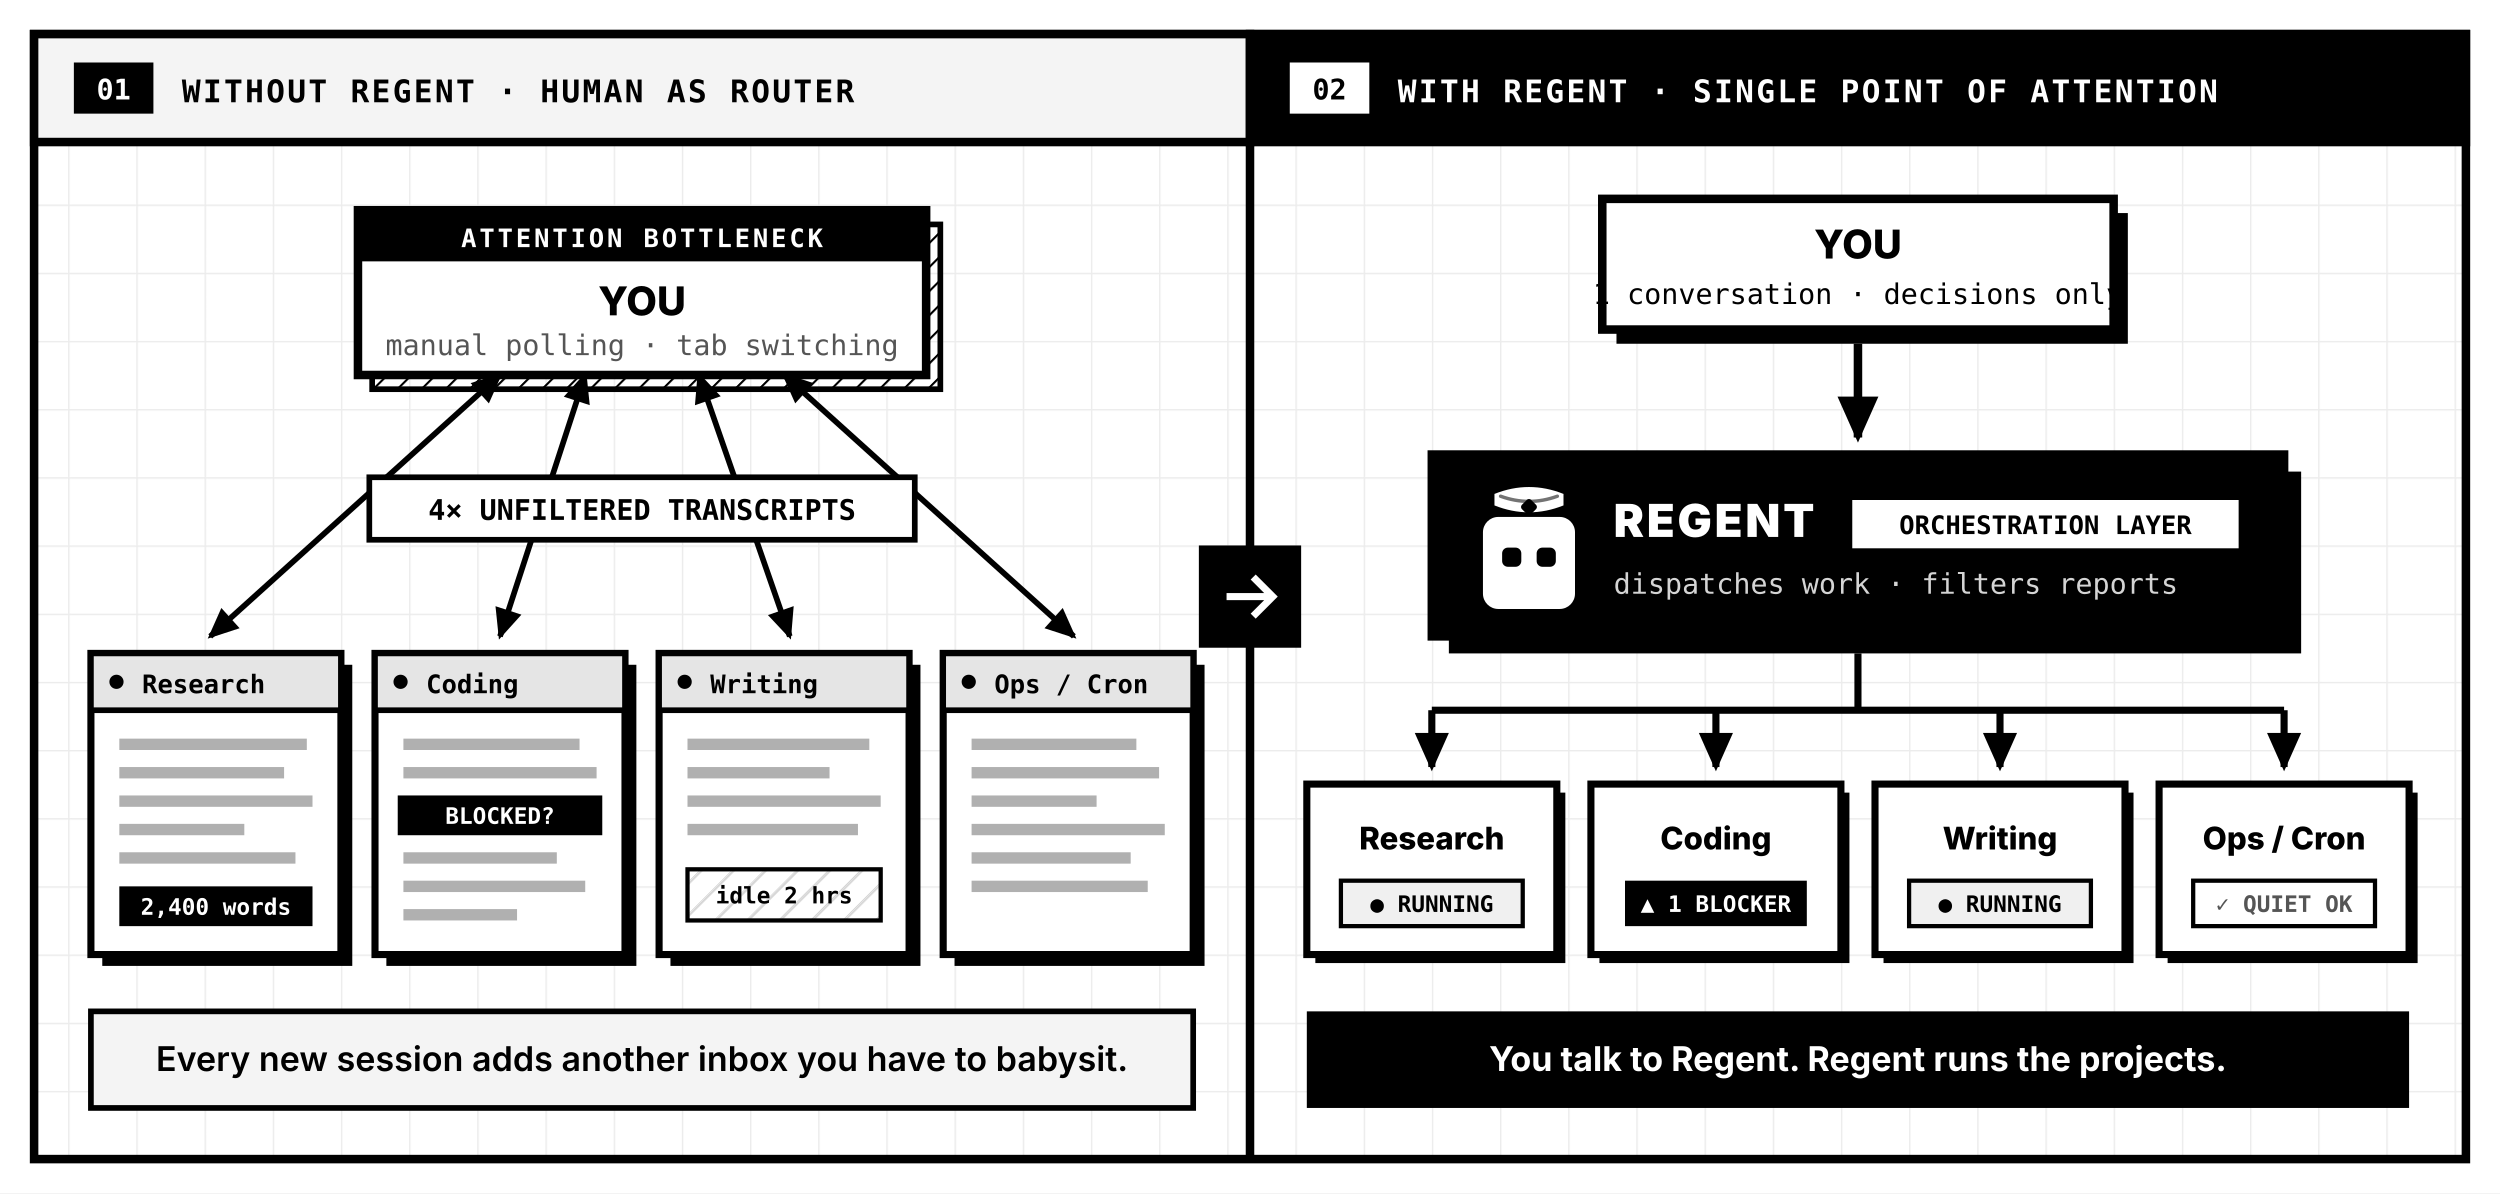
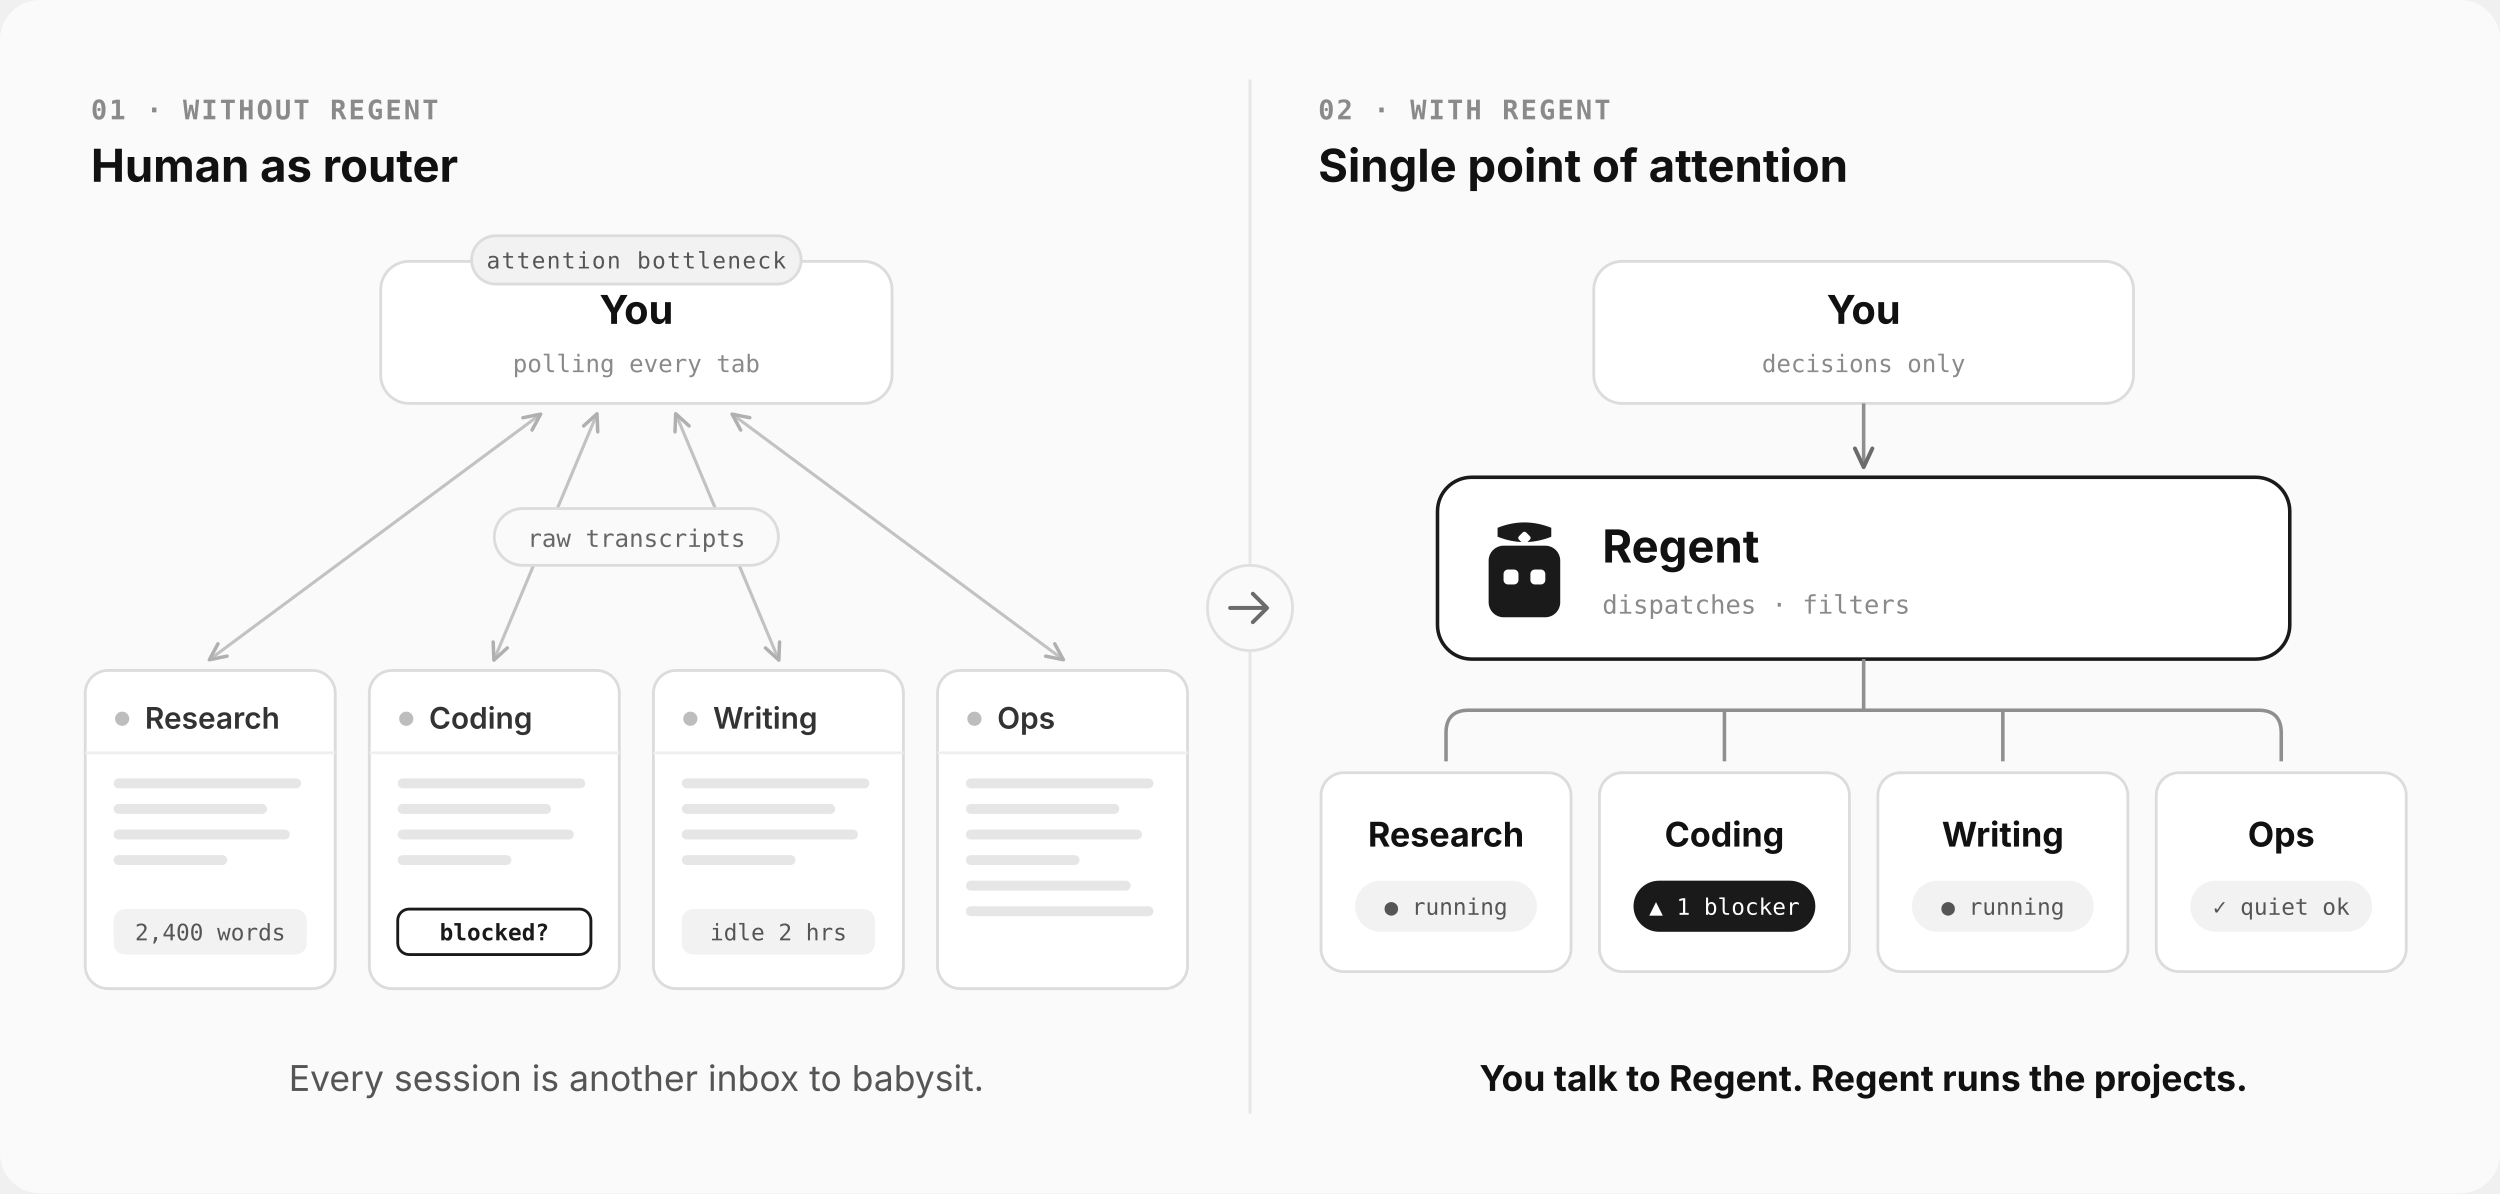
<svg xmlns="http://www.w3.org/2000/svg" viewBox="0 0 880 420" width="880" height="420" role="img" aria-label="Before and after Regent: moving from human-as-router across many chat tabs to a single point of attention.">
  <defs>
-     <pattern id="evo-grid" width="24" height="24" patternUnits="userSpaceOnUse">
-       <path d="M 24 0 L 0 0 0 24" fill="none" stroke="#ececec" stroke-width="1" />
-     </pattern>
-     <pattern id="evo-hatch" width="8" height="8" patternUnits="userSpaceOnUse" patternTransform="rotate(45)">
-       <line x1="0" y1="0" x2="0" y2="8" stroke="#d4d4d4" stroke-width="2" />
-     </pattern>
-     <pattern id="evo-hatch-dark" width="6" height="6" patternUnits="userSpaceOnUse" patternTransform="rotate(45)">
-       <line x1="0" y1="0" x2="0" y2="6" stroke="#000000" stroke-width="1.5" />
-     </pattern>
-     <marker id="arrow-black" viewBox="0 0 10 10" refX="8" refY="5" markerWidth="6" markerHeight="6" orient="auto-start-reverse">
-       <path d="M 0 1 L 9 5 L 0 9 z" fill="#000000" />
+     <marker id="ev-arrow" viewBox="0 0 10 10" refX="8" refY="5" markerWidth="7" markerHeight="7" orient="auto-start-reverse">
+       <path d="M 1 1.5 L 8.5 5 L 1 8.5" fill="none" stroke="#6b6b6b" stroke-width="1.6" stroke-linecap="round" stroke-linejoin="round" />
    </marker>
+     <marker id="ev-arrow-l" viewBox="0 0 10 10" refX="8" refY="5" markerWidth="7" markerHeight="7" orient="auto-start-reverse">
+       <path d="M 1 1.5 L 8.5 5 L 1 8.5" fill="none" stroke="#b0b0b0" stroke-width="1.6" stroke-linecap="round" stroke-linejoin="round" />
+     </marker>
+     <g id="ev-mark">
+       <path d="M3 3.6 Q12 0 21 3.6 L21 6.6 Q12 10.2 3 6.6 Z" fill="#1a1a1a" />
+       <rect x="10.3" y="5.3" width="3.4" height="3.4" rx="0.8" transform="rotate(45 12 7)" fill="#ffffff" />
+       <rect x="0" y="9.6" width="24" height="24" rx="5" fill="#1a1a1a" />
+       <rect x="5" y="17.6" width="5" height="5" rx="1.5" fill="#ffffff" />
+       <rect x="14" y="17.6" width="5" height="5" rx="1.5" fill="#ffffff" />
+     </g>
+     <g id="ev-lines">
+       <rect x="10" y="38" width="66" height="3.5" rx="1.75" fill="#e6e6e6" />
+       <rect x="10" y="47" width="54" height="3.5" rx="1.75" fill="#e6e6e6" />
+       <rect x="10" y="56" width="62" height="3.5" rx="1.75" fill="#e6e6e6" />
+       <rect x="10" y="65" width="40" height="3.5" rx="1.75" fill="#e6e6e6" />
+     </g>
  </defs>
  <style>
    .ui { font-family: -apple-system, BlinkMacSystemFont, "Inter", "Segoe UI", sans-serif; }
    .mono { font-family: "JetBrains Mono", ui-monospace, SFMono-Regular, Menlo, Consolas, monospace; }
-     .box { fill: #ffffff; stroke: #000000; stroke-width: 2.5; }
-     .box-heavy { fill: #ffffff; stroke: #000000; stroke-width: 3; }
-     .shadow { fill: #000000; }
+     .card { fill: #ffffff; stroke: #dcdcdc; stroke-width: 1; }
+     .card-em { fill: #ffffff; stroke: #1a1a1a; stroke-width: 1.25; }
+     .label { fill: #8a8a8a; letter-spacing: 0.08em; }
+     .title { fill: #111111; font-weight: 650; }
+     .wire { fill: none; stroke: #8f8f8f; stroke-width: 1.25; }
+     .tangle { fill: none; stroke: #c2c2c2; stroke-width: 1.1; }
  </style>
-   <rect x="0" y="0" width="880" height="420" fill="#ffffff" />
-   <rect x="12" y="12" width="856" height="396" fill="url(#evo-grid)" stroke="#000000" stroke-width="3" />
-   <line x1="440" y1="12" x2="440" y2="408" stroke="#000000" stroke-width="3" />
-   <rect x="422" y="192" width="36" height="36" fill="#000000" />
-   <path d="M 433 210 L 447 210 M 442 204 L 448 210 L 442 216" stroke="#ffffff" stroke-width="2.5" fill="none" stroke-linecap="square" />
-   <g transform="translate(12, 12)">
-     <rect x="0" y="0" width="428" height="38" fill="#f4f4f4" stroke="#000000" stroke-width="3" />
-     <rect x="14" y="10" width="28" height="18" fill="#000000" />
-     <text x="28" y="23" class="mono" font-size="10" font-weight="700" fill="#ffffff" text-anchor="middle">01</text>
-     <text x="52" y="24" class="mono" font-size="11" font-weight="700" fill="#000000" letter-spacing="0.8">WITHOUT REGENT · HUMAN AS ROUTER</text>
-     <g transform="translate(114, 62)">
-       <rect x="5" y="5" width="200" height="58" fill="url(#evo-hatch-dark)" stroke="#000000" stroke-width="2" />
-       <rect x="0" y="0" width="200" height="58" class="box-heavy" />
-       <rect x="0" y="0" width="200" height="18" fill="#000000" />
-       <text x="100" y="13" class="mono" font-size="9" font-weight="700" fill="#ffffff" text-anchor="middle" letter-spacing="1">ATTENTION BOTTLENECK</text>
-       <text x="100" y="37" class="ui" font-size="14" font-weight="800" fill="#000000" text-anchor="middle">YOU</text>
-       <text x="100" y="51" class="mono" font-size="10" fill="#555555" text-anchor="middle">manual polling · tab switching</text>
+   <rect x="0" y="0" width="880" height="420" rx="14" fill="#fafafa" />
+   <line x1="440" y1="28" x2="440" y2="392" stroke="#e6e6e6" />
+   <text x="32" y="42" class="mono label" font-size="9.5" font-weight="600">01 · WITHOUT REGENT</text>
+   <text x="32" y="64" class="ui title" font-size="16">Human as router</text>
+   <g transform="translate(134, 92)">
+     <rect width="180" height="50" rx="10" class="card" />
+     <text x="90" y="22" class="ui title" font-size="14" text-anchor="middle">You</text>
+     <text x="90" y="39" class="mono" font-size="8.5" fill="#8a8a8a" text-anchor="middle">polling every tab</text>
+   </g>
+   <rect x="166" y="83" width="116" height="17" rx="8.5" fill="#f2f2f2" stroke="#dcdcdc" />
+   <text x="224" y="94.5" class="mono" font-size="8" fill="#555555" text-anchor="middle" letter-spacing="0.06em">attention bottleneck</text>
+   <line x1="74" y1="232" x2="190" y2="146" class="tangle" marker-start="url(#ev-arrow-l)" marker-end="url(#ev-arrow-l)" />
+   <line x1="174" y1="232" x2="210" y2="146" class="tangle" marker-start="url(#ev-arrow-l)" marker-end="url(#ev-arrow-l)" />
+   <line x1="274" y1="232" x2="238" y2="146" class="tangle" marker-start="url(#ev-arrow-l)" marker-end="url(#ev-arrow-l)" />
+   <line x1="374" y1="232" x2="258" y2="146" class="tangle" marker-start="url(#ev-arrow-l)" marker-end="url(#ev-arrow-l)" />
+   <rect x="174" y="179" width="100" height="20" rx="10" fill="#fafafa" stroke="#dcdcdc" />
+   <text x="224" y="192.5" class="mono" font-size="8.5" fill="#666666" text-anchor="middle">raw transcripts</text>
+   <g transform="translate(30, 236)">
+     <rect width="88" height="112" rx="8" class="card" />
+     <circle cx="13" cy="17" r="2.5" fill="#bdbdbd" />
+     <text x="21" y="20.5" class="ui" font-size="10.5" font-weight="600" fill="#333333">Research</text>
+     <line x1="0" y1="29" x2="88" y2="29" stroke="#efefef" />
+     <use href="#ev-lines" />
+     <rect x="10" y="84" width="68" height="16" rx="4" fill="#f2f2f2" />
+     <text x="44" y="95" class="mono" font-size="8" fill="#555555" text-anchor="middle">2,400 words</text>
+   </g>
+   <g transform="translate(130, 236)">
+     <rect width="88" height="112" rx="8" class="card" />
+     <circle cx="13" cy="17" r="2.5" fill="#bdbdbd" />
+     <text x="21" y="20.5" class="ui" font-size="10.5" font-weight="600" fill="#333333">Coding</text>
+     <line x1="0" y1="29" x2="88" y2="29" stroke="#efefef" />
+     <use href="#ev-lines" />
+     <rect x="10" y="84" width="68" height="16" rx="4" fill="#ffffff" stroke="#1a1a1a" />
+     <text x="44" y="95" class="mono" font-size="8" font-weight="600" fill="#1a1a1a" text-anchor="middle">blocked?</text>
+   </g>
+   <g transform="translate(230, 236)">
+     <rect width="88" height="112" rx="8" class="card" />
+     <circle cx="13" cy="17" r="2.5" fill="#bdbdbd" />
+     <text x="21" y="20.5" class="ui" font-size="10.5" font-weight="600" fill="#333333">Writing</text>
+     <line x1="0" y1="29" x2="88" y2="29" stroke="#efefef" />
+     <use href="#ev-lines" />
+     <rect x="10" y="84" width="68" height="16" rx="4" fill="#f2f2f2" />
+     <text x="44" y="95" class="mono" font-size="8" fill="#555555" text-anchor="middle">idle 2 hrs</text>
+   </g>
+   <g transform="translate(330, 236)">
+     <rect width="88" height="112" rx="8" class="card" />
+     <circle cx="13" cy="17" r="2.5" fill="#bdbdbd" />
+     <text x="21" y="20.5" class="ui" font-size="10.5" font-weight="600" fill="#333333">Ops</text>
+     <line x1="0" y1="29" x2="88" y2="29" stroke="#efefef" />
+     <use href="#ev-lines" />
+     <rect x="10" y="74" width="58" height="3.5" rx="1.75" fill="#e6e6e6" />
+     <rect x="10" y="83" width="66" height="3.5" rx="1.75" fill="#e6e6e6" />
+   </g>
+   <text x="224" y="384" class="ui" font-size="12.5" fill="#555555" text-anchor="middle">Every session is another inbox to babysit.</text>
+   <circle cx="440" cy="214" r="15" fill="#fafafa" stroke="#e0e0e0" />
+   <path d="M 433 214 H 446 M 441 209 L 446 214 L 441 219" fill="none" stroke="#6b6b6b" stroke-width="1.4" stroke-linecap="round" stroke-linejoin="round" />
+   <text x="464" y="42" class="mono label" font-size="9.5" font-weight="600">02 · WITH REGENT</text>
+   <text x="464" y="64" class="ui title" font-size="16">Single point of attention</text>
+   <g transform="translate(561, 92)">
+     <rect width="190" height="50" rx="10" class="card" />
+     <text x="95" y="22" class="ui title" font-size="14" text-anchor="middle">You</text>
+     <text x="95" y="39" class="mono" font-size="8.5" fill="#8a8a8a" text-anchor="middle">decisions only</text>
+   </g>
+   <line x1="656" y1="142" x2="656" y2="164" class="wire" marker-end="url(#ev-arrow)" />
+   <g transform="translate(506, 168)">
+     <rect width="300" height="64" rx="12" class="card-em" />
+     <use href="#ev-mark" transform="translate(18, 14) scale(1.05)" />
+     <text x="58" y="30" class="ui title" font-size="16">Regent</text>
+     <text x="58" y="48" class="mono" font-size="9" fill="#8a8a8a">dispatches · filters</text>
+   </g>
+   <path d="M 656 232 V 250 M 509 268 V 258 Q 509 250 517 250 H 795 Q 803 250 803 258 V 268 M 607 250 V 268 M 705 250 V 268" class="wire" stroke="#bdbdbd" />
+   <g text-anchor="middle">
+     <g transform="translate(465, 272)">
+       <rect width="88" height="70" rx="8" class="card" />
+       <text x="44" y="26" class="ui title" font-size="12">Research</text>
+       <rect x="12" y="38" width="64" height="18" rx="9" fill="#f2f2f2" />
+       <text x="44" y="50" class="mono" font-size="8" fill="#555555">● running</text>
    </g>
-     <path d="M 164 120 L 62 212" stroke="#000000" stroke-width="2" marker-end="url(#arrow-black)" marker-start="url(#arrow-black)" />
-     <path d="M 194 120 L 164 212" stroke="#000000" stroke-width="2" marker-end="url(#arrow-black)" marker-start="url(#arrow-black)" />
-     <path d="M 234 120 L 266 212" stroke="#000000" stroke-width="2" marker-end="url(#arrow-black)" marker-start="url(#arrow-black)" />
-     <path d="M 264 120 L 366 212" stroke="#000000" stroke-width="2" marker-end="url(#arrow-black)" marker-start="url(#arrow-black)" />
-     <rect x="118" y="156" width="192" height="22" fill="#ffffff" stroke="#000000" stroke-width="2" />
-     <text x="214" y="171" class="mono" font-size="10" font-weight="700" fill="#000000" text-anchor="middle">4× UNFILTERED TRANSCRIPTS</text>
-     <g transform="translate(20, 218)">
-       <rect x="4" y="4" width="88" height="106" class="shadow" />
-       <rect x="0" y="0" width="88" height="106" class="box" />
-       <rect x="0" y="0" width="88" height="20" fill="#e5e5e5" stroke="#000000" stroke-width="2" />
-       <circle cx="9" cy="10" r="2.5" fill="#000000" />
-       <text x="18" y="14" class="mono" font-size="9" font-weight="700" fill="#000000">Research</text>
-       <line x1="10" y1="32" x2="76" y2="32" stroke="#b0b0b0" stroke-width="4" />
-       <line x1="10" y1="42" x2="68" y2="42" stroke="#b0b0b0" stroke-width="4" />
-       <line x1="10" y1="52" x2="78" y2="52" stroke="#b0b0b0" stroke-width="4" />
-       <line x1="10" y1="62" x2="54" y2="62" stroke="#b0b0b0" stroke-width="4" />
-       <line x1="10" y1="72" x2="72" y2="72" stroke="#b0b0b0" stroke-width="4" />
-       <rect x="10" y="82" width="68" height="14" fill="#000000" />
-       <text x="44" y="92" class="mono" font-size="8" font-weight="700" fill="#ffffff" text-anchor="middle">2,400 words</text>
+     <g transform="translate(563, 272)">
+       <rect width="88" height="70" rx="8" class="card" />
+       <text x="44" y="26" class="ui title" font-size="12">Coding</text>
+       <rect x="12" y="38" width="64" height="18" rx="9" fill="#1a1a1a" />
+       <text x="44" y="50" class="mono" font-size="8" fill="#ffffff">▲ 1 blocker</text>
    </g>
-     <g transform="translate(120, 218)">
-       <rect x="4" y="4" width="88" height="106" class="shadow" />
-       <rect x="0" y="0" width="88" height="106" class="box" />
-       <rect x="0" y="0" width="88" height="20" fill="#e5e5e5" stroke="#000000" stroke-width="2" />
-       <circle cx="9" cy="10" r="2.5" fill="#000000" />
-       <text x="18" y="14" class="mono" font-size="9" font-weight="700" fill="#000000">Coding</text>
-       <line x1="10" y1="32" x2="72" y2="32" stroke="#b0b0b0" stroke-width="4" />
-       <line x1="10" y1="42" x2="78" y2="42" stroke="#b0b0b0" stroke-width="4" />
-       <rect x="8" y="50" width="72" height="14" fill="#000000" />
-       <text x="44" y="60" class="mono" font-size="8" font-weight="700" fill="#ffffff" text-anchor="middle">BLOCKED?</text>
-       <line x1="10" y1="72" x2="64" y2="72" stroke="#b0b0b0" stroke-width="4" />
-       <line x1="10" y1="82" x2="74" y2="82" stroke="#b0b0b0" stroke-width="4" />
-       <line x1="10" y1="92" x2="50" y2="92" stroke="#b0b0b0" stroke-width="4" />
+     <g transform="translate(661, 272)">
+       <rect width="88" height="70" rx="8" class="card" />
+       <text x="44" y="26" class="ui title" font-size="12">Writing</text>
+       <rect x="12" y="38" width="64" height="18" rx="9" fill="#f2f2f2" />
+       <text x="44" y="50" class="mono" font-size="8" fill="#555555">● running</text>
    </g>
-     <g transform="translate(220, 218)">
-       <rect x="4" y="4" width="88" height="106" class="shadow" />
-       <rect x="0" y="0" width="88" height="106" class="box" />
-       <rect x="0" y="0" width="88" height="20" fill="#e5e5e5" stroke="#000000" stroke-width="2" />
-       <circle cx="9" cy="10" r="2.5" fill="#000000" />
-       <text x="18" y="14" class="mono" font-size="9" font-weight="700" fill="#000000">Writing</text>
-       <line x1="10" y1="32" x2="74" y2="32" stroke="#b0b0b0" stroke-width="4" />
-       <line x1="10" y1="42" x2="60" y2="42" stroke="#b0b0b0" stroke-width="4" />
-       <line x1="10" y1="52" x2="78" y2="52" stroke="#b0b0b0" stroke-width="4" />
-       <line x1="10" y1="62" x2="70" y2="62" stroke="#b0b0b0" stroke-width="4" />
-       <rect x="10" y="76" width="68" height="18" fill="url(#evo-hatch)" stroke="#000000" stroke-width="1.5" />
-       <text x="44" y="88" class="mono" font-size="8" font-weight="700" fill="#000000" text-anchor="middle">idle 2 hrs</text>
+     <g transform="translate(759, 272)">
+       <rect width="88" height="70" rx="8" class="card" />
+       <text x="44" y="26" class="ui title" font-size="12">Ops</text>
+       <rect x="12" y="38" width="64" height="18" rx="9" fill="#f2f2f2" />
+       <text x="44" y="50" class="mono" font-size="8" fill="#555555">✓ quiet ok</text>
    </g>
-     <g transform="translate(320, 218)">
-       <rect x="4" y="4" width="88" height="106" class="shadow" />
-       <rect x="0" y="0" width="88" height="106" class="box" />
-       <rect x="0" y="0" width="88" height="20" fill="#e5e5e5" stroke="#000000" stroke-width="2" />
-       <circle cx="9" cy="10" r="2.5" fill="#000000" />
-       <text x="18" y="14" class="mono" font-size="9" font-weight="700" fill="#000000">Ops / Cron</text>
-       <line x1="10" y1="32" x2="68" y2="32" stroke="#b0b0b0" stroke-width="4" />
-       <line x1="10" y1="42" x2="76" y2="42" stroke="#b0b0b0" stroke-width="4" />
-       <line x1="10" y1="52" x2="54" y2="52" stroke="#b0b0b0" stroke-width="4" />
-       <line x1="10" y1="62" x2="78" y2="62" stroke="#b0b0b0" stroke-width="4" />
-       <line x1="10" y1="72" x2="66" y2="72" stroke="#b0b0b0" stroke-width="4" />
-       <line x1="10" y1="82" x2="72" y2="82" stroke="#b0b0b0" stroke-width="4" />
-     </g>
-     <rect x="20" y="344" width="388" height="34" fill="#f4f4f4" stroke="#000000" stroke-width="2" />
-     <text x="214" y="365" class="ui" font-size="12" font-weight="600" fill="#000000" text-anchor="middle">Every new session adds another inbox you have to babysit.</text>
  </g>
-   <g transform="translate(440, 12)">
-     <rect x="0" y="0" width="428" height="38" fill="#000000" stroke="#000000" stroke-width="3" />
-     <rect x="14" y="10" width="28" height="18" fill="#ffffff" />
-     <text x="28" y="23" class="mono" font-size="10" font-weight="700" fill="#000000" text-anchor="middle">02</text>
-     <text x="52" y="24" class="mono" font-size="11" font-weight="700" fill="#ffffff" letter-spacing="0.8">WITH REGENT · SINGLE POINT OF ATTENTION</text>
-     <g transform="translate(124, 58)">
-       <rect x="5" y="5" width="180" height="46" class="shadow" />
-       <rect x="0" y="0" width="180" height="46" class="box-heavy" />
-       <text x="90" y="21" class="ui" font-size="14" font-weight="800" fill="#000000" text-anchor="middle">YOU</text>
-       <text x="90" y="37" class="mono" font-size="10" fill="#000000" text-anchor="middle">1 conversation · decisions only</text>
-     </g>
-     <line x1="214" y1="109" x2="214" y2="142" stroke="#000000" stroke-width="3" marker-end="url(#arrow-black)" />
-     <g transform="translate(64, 148)">
-       <rect x="6" y="6" width="300" height="64" class="shadow" />
-       <rect x="0" y="0" width="300" height="64" fill="#000000" stroke="#000000" stroke-width="3" />
-       <g transform="translate(18, 9) scale(1.35)">
-         <path d="M3 3.6 Q12 0 21 3.6 L21 6.6 Q12 10.2 3 6.6 Z" fill="#ffffff" />
-         <path d="M4.6 4.2 Q12 6.9 19.4 4.2" fill="none" stroke="#000000" stroke-width="0.9" stroke-linecap="round" opacity="0.55" />
-         <rect x="10.3" y="5.3" width="3.4" height="3.4" rx="0.8" transform="rotate(45 12 7)" fill="#000000" />
-         <rect x="0" y="9.6" width="24" height="24" rx="4" fill="#ffffff" />
-         <rect x="5" y="17.6" width="5" height="5" rx="1.5" fill="#000000" />
-         <rect x="14" y="17.6" width="5" height="5" rx="1.5" fill="#000000" />
-       </g>
-       <text x="64" y="29" class="ui" font-size="16" font-weight="900" fill="#ffffff" letter-spacing="1">REGENT</text>
-       <rect x="148" y="16" width="136" height="17" fill="#ffffff" />
-       <text x="216" y="28" class="mono" font-size="9" font-weight="700" fill="#000000" text-anchor="middle">ORCHESTRATION LAYER</text>
-       <text x="64" y="49" class="mono" font-size="10" fill="#d4d4d4">dispatches work · filters reports</text>
-     </g>
-     <line x1="214" y1="218" x2="214" y2="238" stroke="#000000" stroke-width="2.5" />
-     <line x1="64" y1="238" x2="364" y2="238" stroke="#000000" stroke-width="2.5" />
-     <line x1="64" y1="238" x2="64" y2="258" stroke="#000000" stroke-width="2.5" marker-end="url(#arrow-black)" />
-     <line x1="164" y1="238" x2="164" y2="258" stroke="#000000" stroke-width="2.5" marker-end="url(#arrow-black)" />
-     <line x1="264" y1="238" x2="264" y2="258" stroke="#000000" stroke-width="2.5" marker-end="url(#arrow-black)" />
-     <line x1="364" y1="238" x2="364" y2="258" stroke="#000000" stroke-width="2.5" marker-end="url(#arrow-black)" />
-     <g transform="translate(20, 264)">
-       <rect x="3" y="3" width="88" height="60" class="shadow" />
-       <rect x="0" y="0" width="88" height="60" class="box" />
-       <text x="44" y="23" class="ui" font-size="11" font-weight="800" fill="#000000" text-anchor="middle">Research</text>
-       <rect x="12" y="34" width="64" height="16" fill="#f0f0f0" stroke="#000000" stroke-width="1.5" />
-       <text x="44" y="45" class="mono" font-size="8" font-weight="700" fill="#000000" text-anchor="middle">● RUNNING</text>
-     </g>
-     <g transform="translate(120, 264)">
-       <rect x="3" y="3" width="88" height="60" class="shadow" />
-       <rect x="0" y="0" width="88" height="60" class="box" />
-       <text x="44" y="23" class="ui" font-size="11" font-weight="800" fill="#000000" text-anchor="middle">Coding</text>
-       <rect x="12" y="34" width="64" height="16" fill="#000000" />
-       <text x="44" y="45" class="mono" font-size="8" font-weight="700" fill="#ffffff" text-anchor="middle">▲ 1 BLOCKER</text>
-     </g>
-     <g transform="translate(220, 264)">
-       <rect x="3" y="3" width="88" height="60" class="shadow" />
-       <rect x="0" y="0" width="88" height="60" class="box" />
-       <text x="44" y="23" class="ui" font-size="11" font-weight="800" fill="#000000" text-anchor="middle">Writing</text>
-       <rect x="12" y="34" width="64" height="16" fill="#f0f0f0" stroke="#000000" stroke-width="1.5" />
-       <text x="44" y="45" class="mono" font-size="8" font-weight="700" fill="#000000" text-anchor="middle">● RUNNING</text>
-     </g>
-     <g transform="translate(320, 264)">
-       <rect x="3" y="3" width="88" height="60" class="shadow" />
-       <rect x="0" y="0" width="88" height="60" class="box" />
-       <text x="44" y="23" class="ui" font-size="11" font-weight="800" fill="#000000" text-anchor="middle">Ops / Cron</text>
-       <rect x="12" y="34" width="64" height="16" fill="#ffffff" stroke="#000000" stroke-width="1.5" />
-       <text x="44" y="45" class="mono" font-size="8" font-weight="700" fill="#555555" text-anchor="middle">✓ QUIET OK</text>
-     </g>
-     <rect x="20" y="344" width="388" height="34" fill="#000000" />
-     <text x="214" y="365" class="ui" font-size="12" font-weight="700" fill="#ffffff" text-anchor="middle">You talk to Regent. Regent runs the projects.</text>
-   </g>
+   <text x="656" y="384" class="ui" font-size="12.5" font-weight="650" fill="#111111" text-anchor="middle">You talk to Regent. Regent runs the projects.</text>
</svg>
